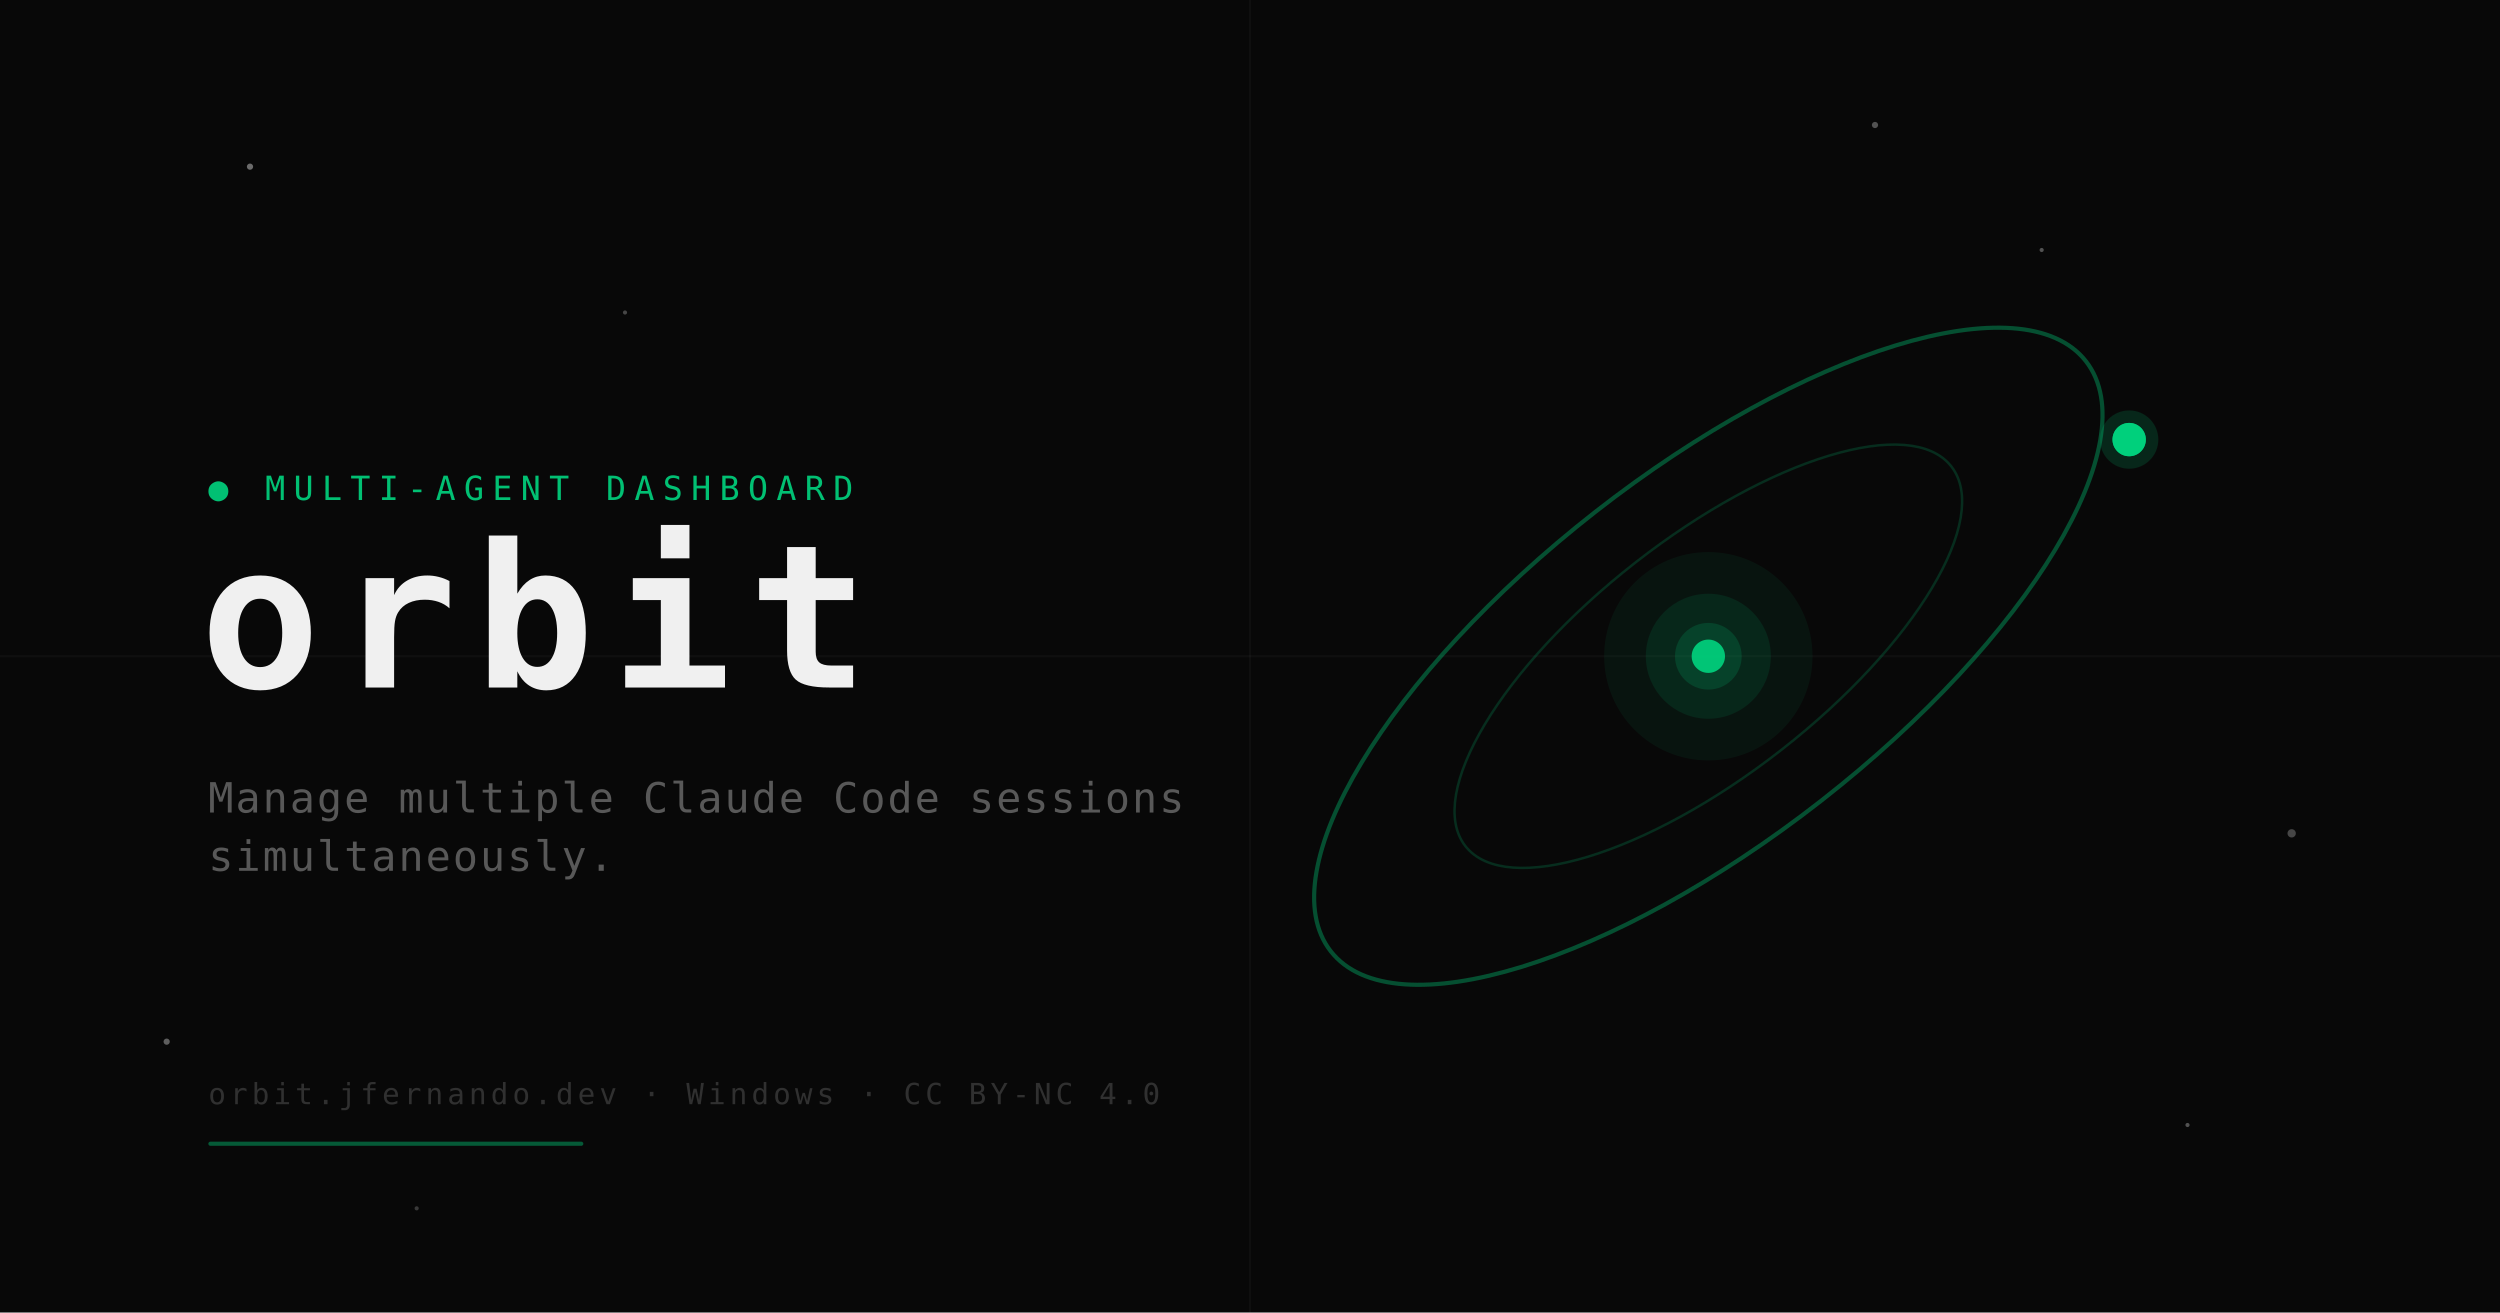
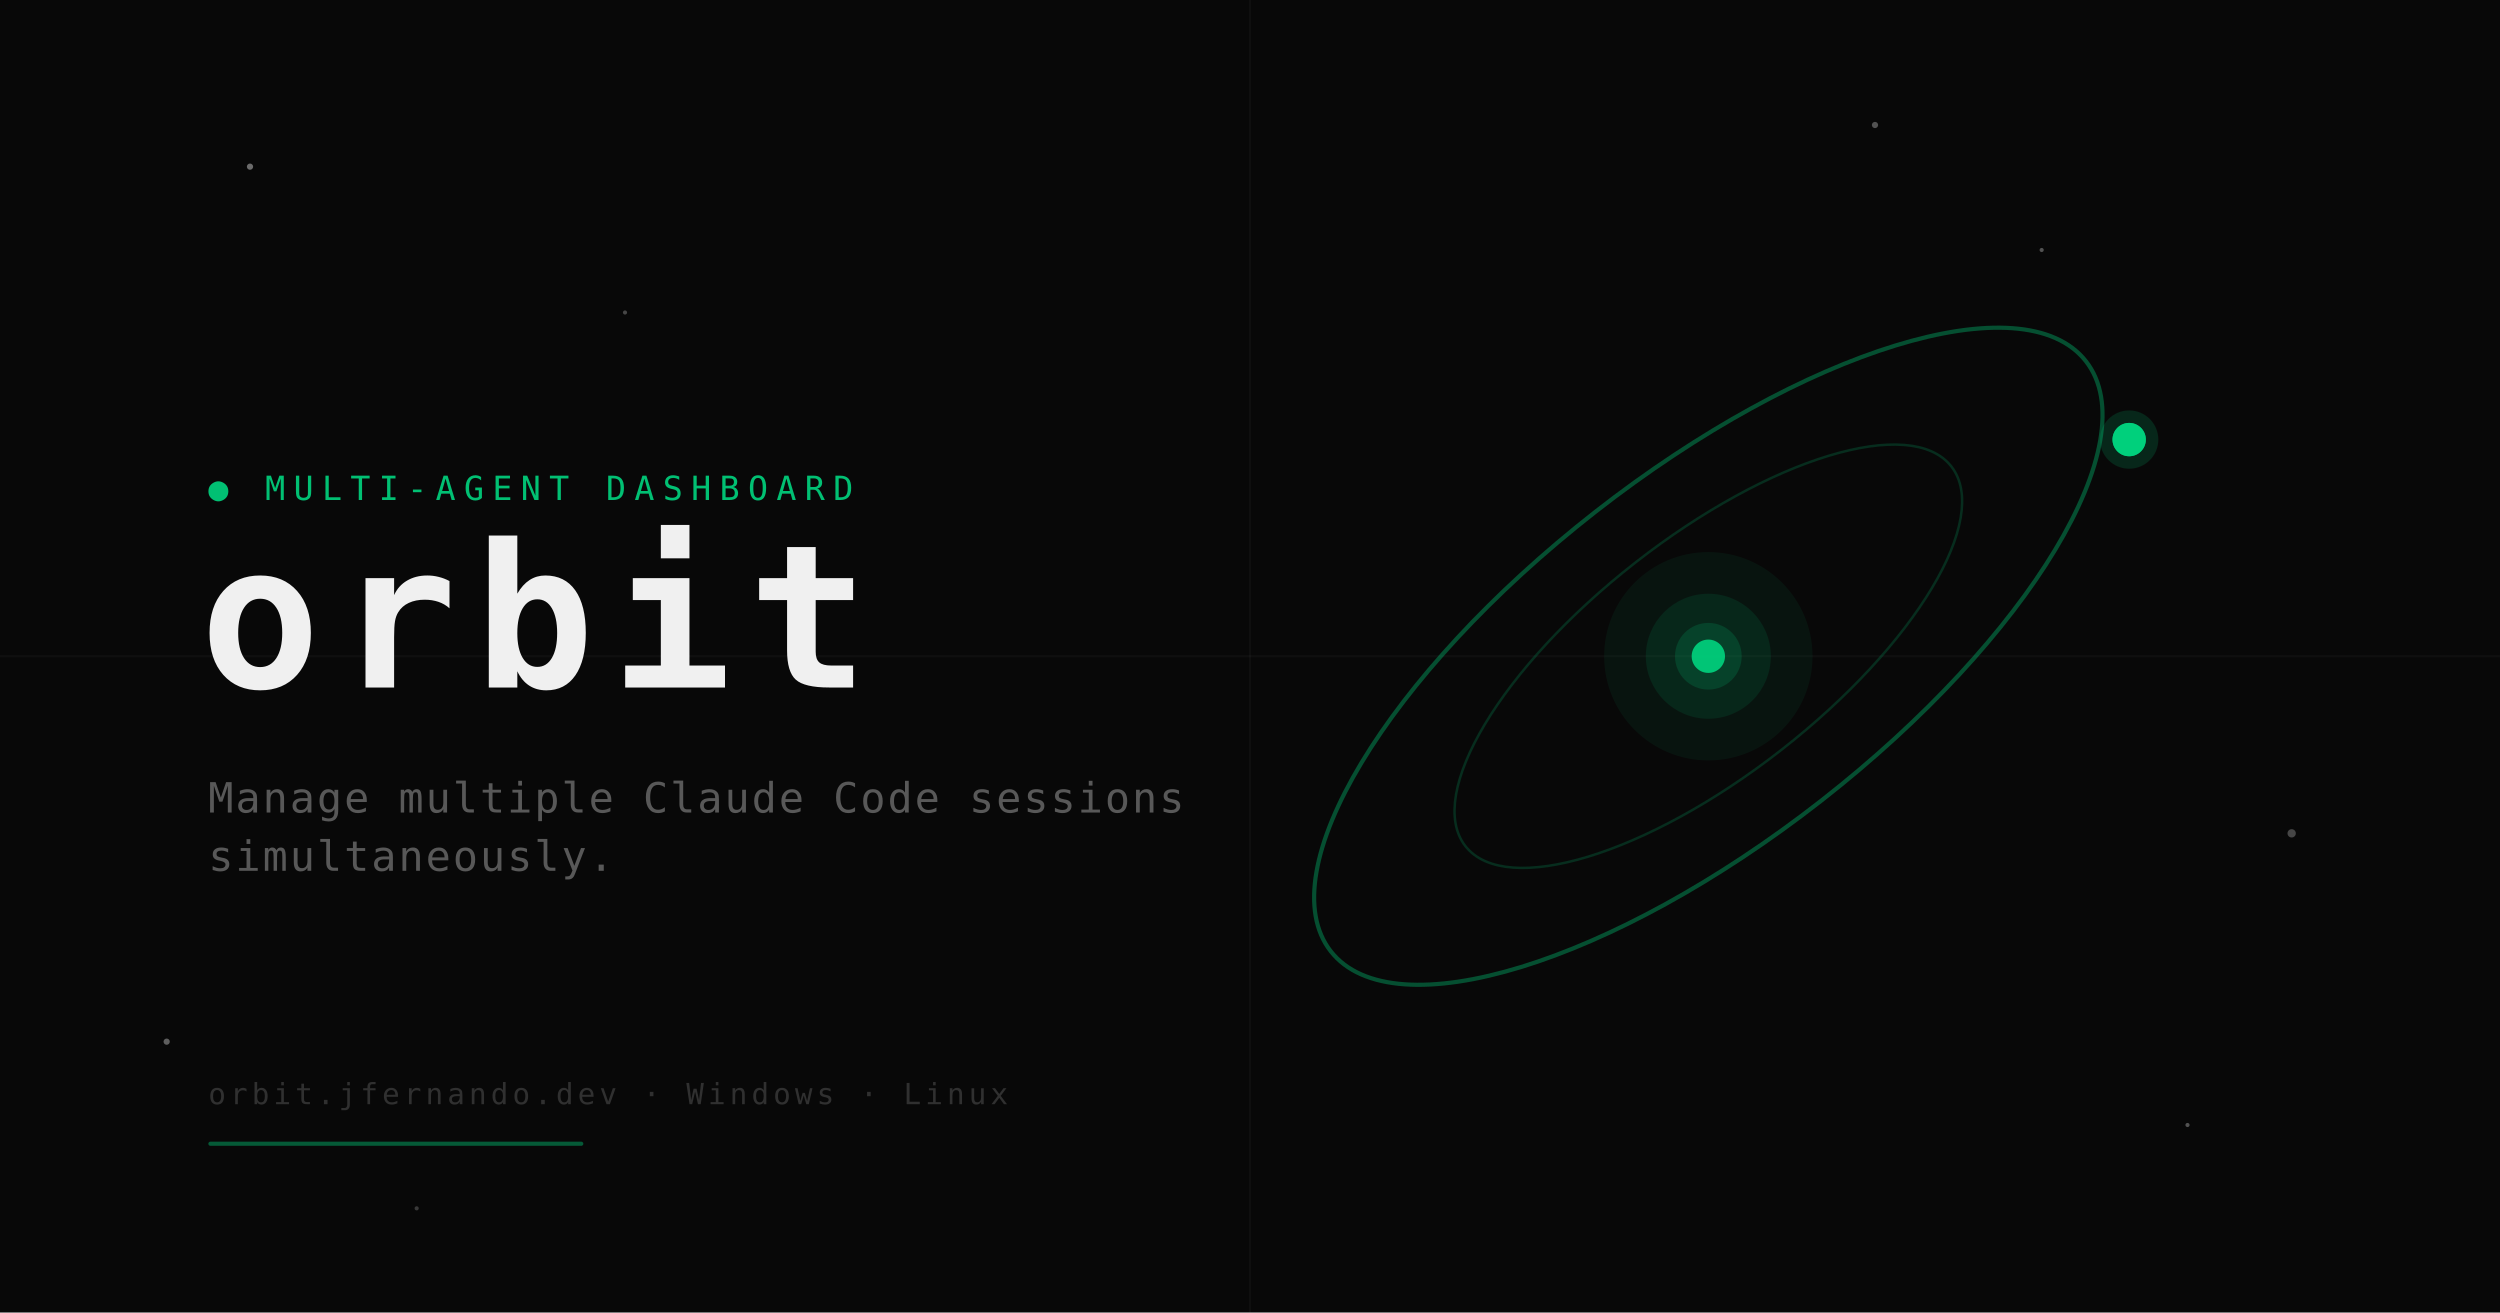
<svg xmlns="http://www.w3.org/2000/svg" width="1200" height="630" viewBox="0 0 1200 630" fill="none">
  <rect width="1200" height="630" fill="#080808" />
  <line x1="0" y1="315" x2="1200" y2="315" stroke="#ffffff" stroke-opacity="0.03" />
  <line x1="600" y1="0" x2="600" y2="630" stroke="#ffffff" stroke-opacity="0.03" />
  <circle cx="120" cy="80" r="1.5" fill="#ffffff" opacity="0.4" />
  <circle cx="980" cy="120" r="1" fill="#ffffff" opacity="0.3" />
  <circle cx="1100" cy="400" r="2" fill="#ffffff" opacity="0.25" />
  <circle cx="80" cy="500" r="1.5" fill="#ffffff" opacity="0.35" />
  <circle cx="1050" cy="540" r="1" fill="#ffffff" opacity="0.3" />
  <circle cx="200" cy="580" r="1" fill="#ffffff" opacity="0.2" />
  <circle cx="900" cy="60" r="1.5" fill="#ffffff" opacity="0.3" />
  <circle cx="300" cy="150" r="1" fill="#ffffff" opacity="0.25" />
  <ellipse cx="820" cy="315" rx="230" ry="88" stroke="#00d47e" stroke-width="2" opacity="0.35" transform="rotate(-38 820 315)" />
  <ellipse cx="820" cy="315" rx="148" ry="57" stroke="#00d47e" stroke-width="1.2" opacity="0.18" transform="rotate(-38 820 315)" />
  <circle cx="820" cy="315" r="0" fill="none" />
  <circle cx="1022" cy="211" r="8" fill="#00d47e" opacity="0.85">
    <filter id="gs">
      <feGaussianBlur stdDeviation="3" />
    </filter>
  </circle>
  <circle cx="1022" cy="211" r="8" fill="#00d47e" opacity="0.85" />
  <circle cx="1022" cy="211" r="14" fill="#00d47e" opacity="0.15" />
  <circle cx="820" cy="315" r="50" fill="#00d47e" opacity="0.06" />
  <circle cx="820" cy="315" r="30" fill="#00d47e" opacity="0.10" />
  <circle cx="820" cy="315" r="16" fill="#00d47e" opacity="0.16" />
  <circle cx="820" cy="315" r="8" fill="#00d47e" opacity="0.9" />
  <text x="100" y="240" font-family="'DejaVu Sans Mono', 'Courier New', monospace" font-size="16" fill="#00d47e" letter-spacing="4" opacity="0.9">
    ● MULTI-AGENT DASHBOARD
  </text>
  <text x="96" y="330" font-family="'DejaVu Sans Mono', 'Courier New', monospace" font-size="96" font-weight="600" fill="#f0f0f0" letter-spacing="8">
    orbit
  </text>
  <text x="100" y="390" font-family="'DejaVu Sans Mono', 'Courier New', monospace" font-size="20" fill="#585858" letter-spacing="1">
    Manage multiple Claude Code sessions
  </text>
  <text x="100" y="418" font-family="'DejaVu Sans Mono', 'Courier New', monospace" font-size="20" fill="#585858" letter-spacing="1">
    simultaneously.
  </text>
  <text x="100" y="530" font-family="'DejaVu Sans Mono', 'Courier New', monospace" font-size="14" fill="#303030" letter-spacing="2">
-     orbit.jfernando.dev  ·  Windows  ·  CC BY-NC 4.0
+     orbit.jfernando.dev  ·  Windows  ·  Linux
  </text>
  <rect x="100" y="548" width="180" height="2" fill="#00d47e" opacity="0.4" rx="1" />
</svg>
